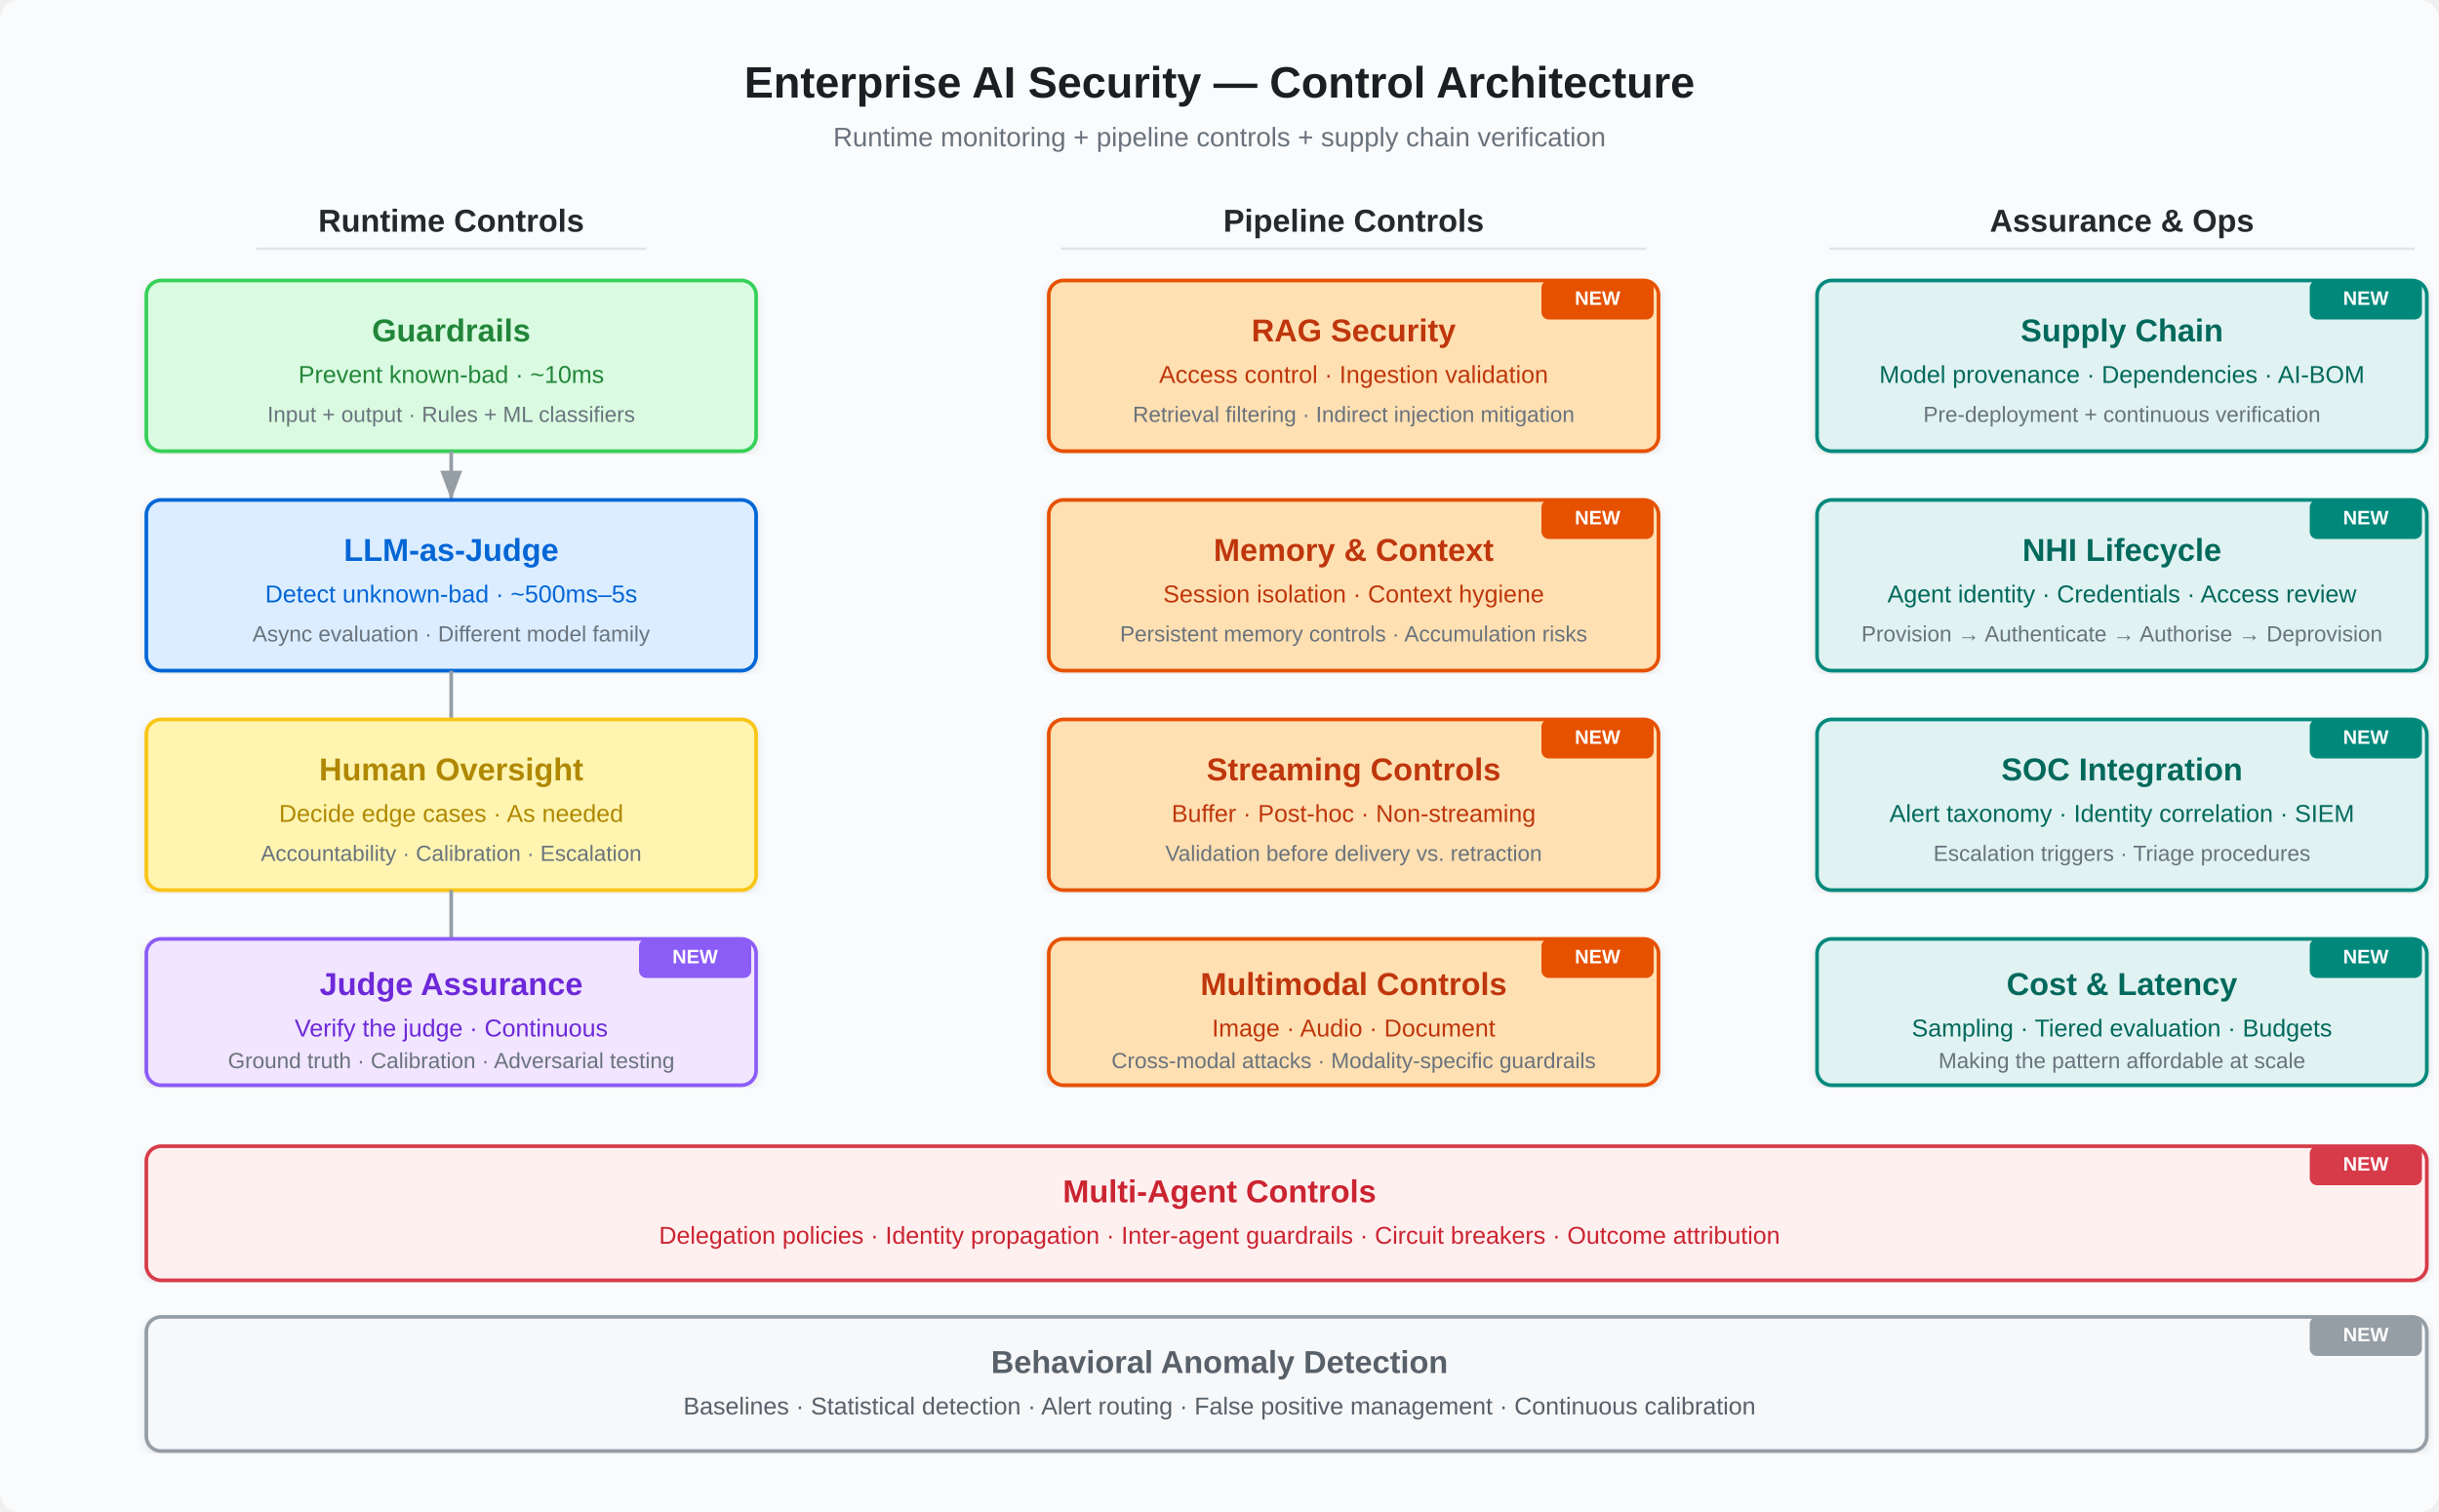
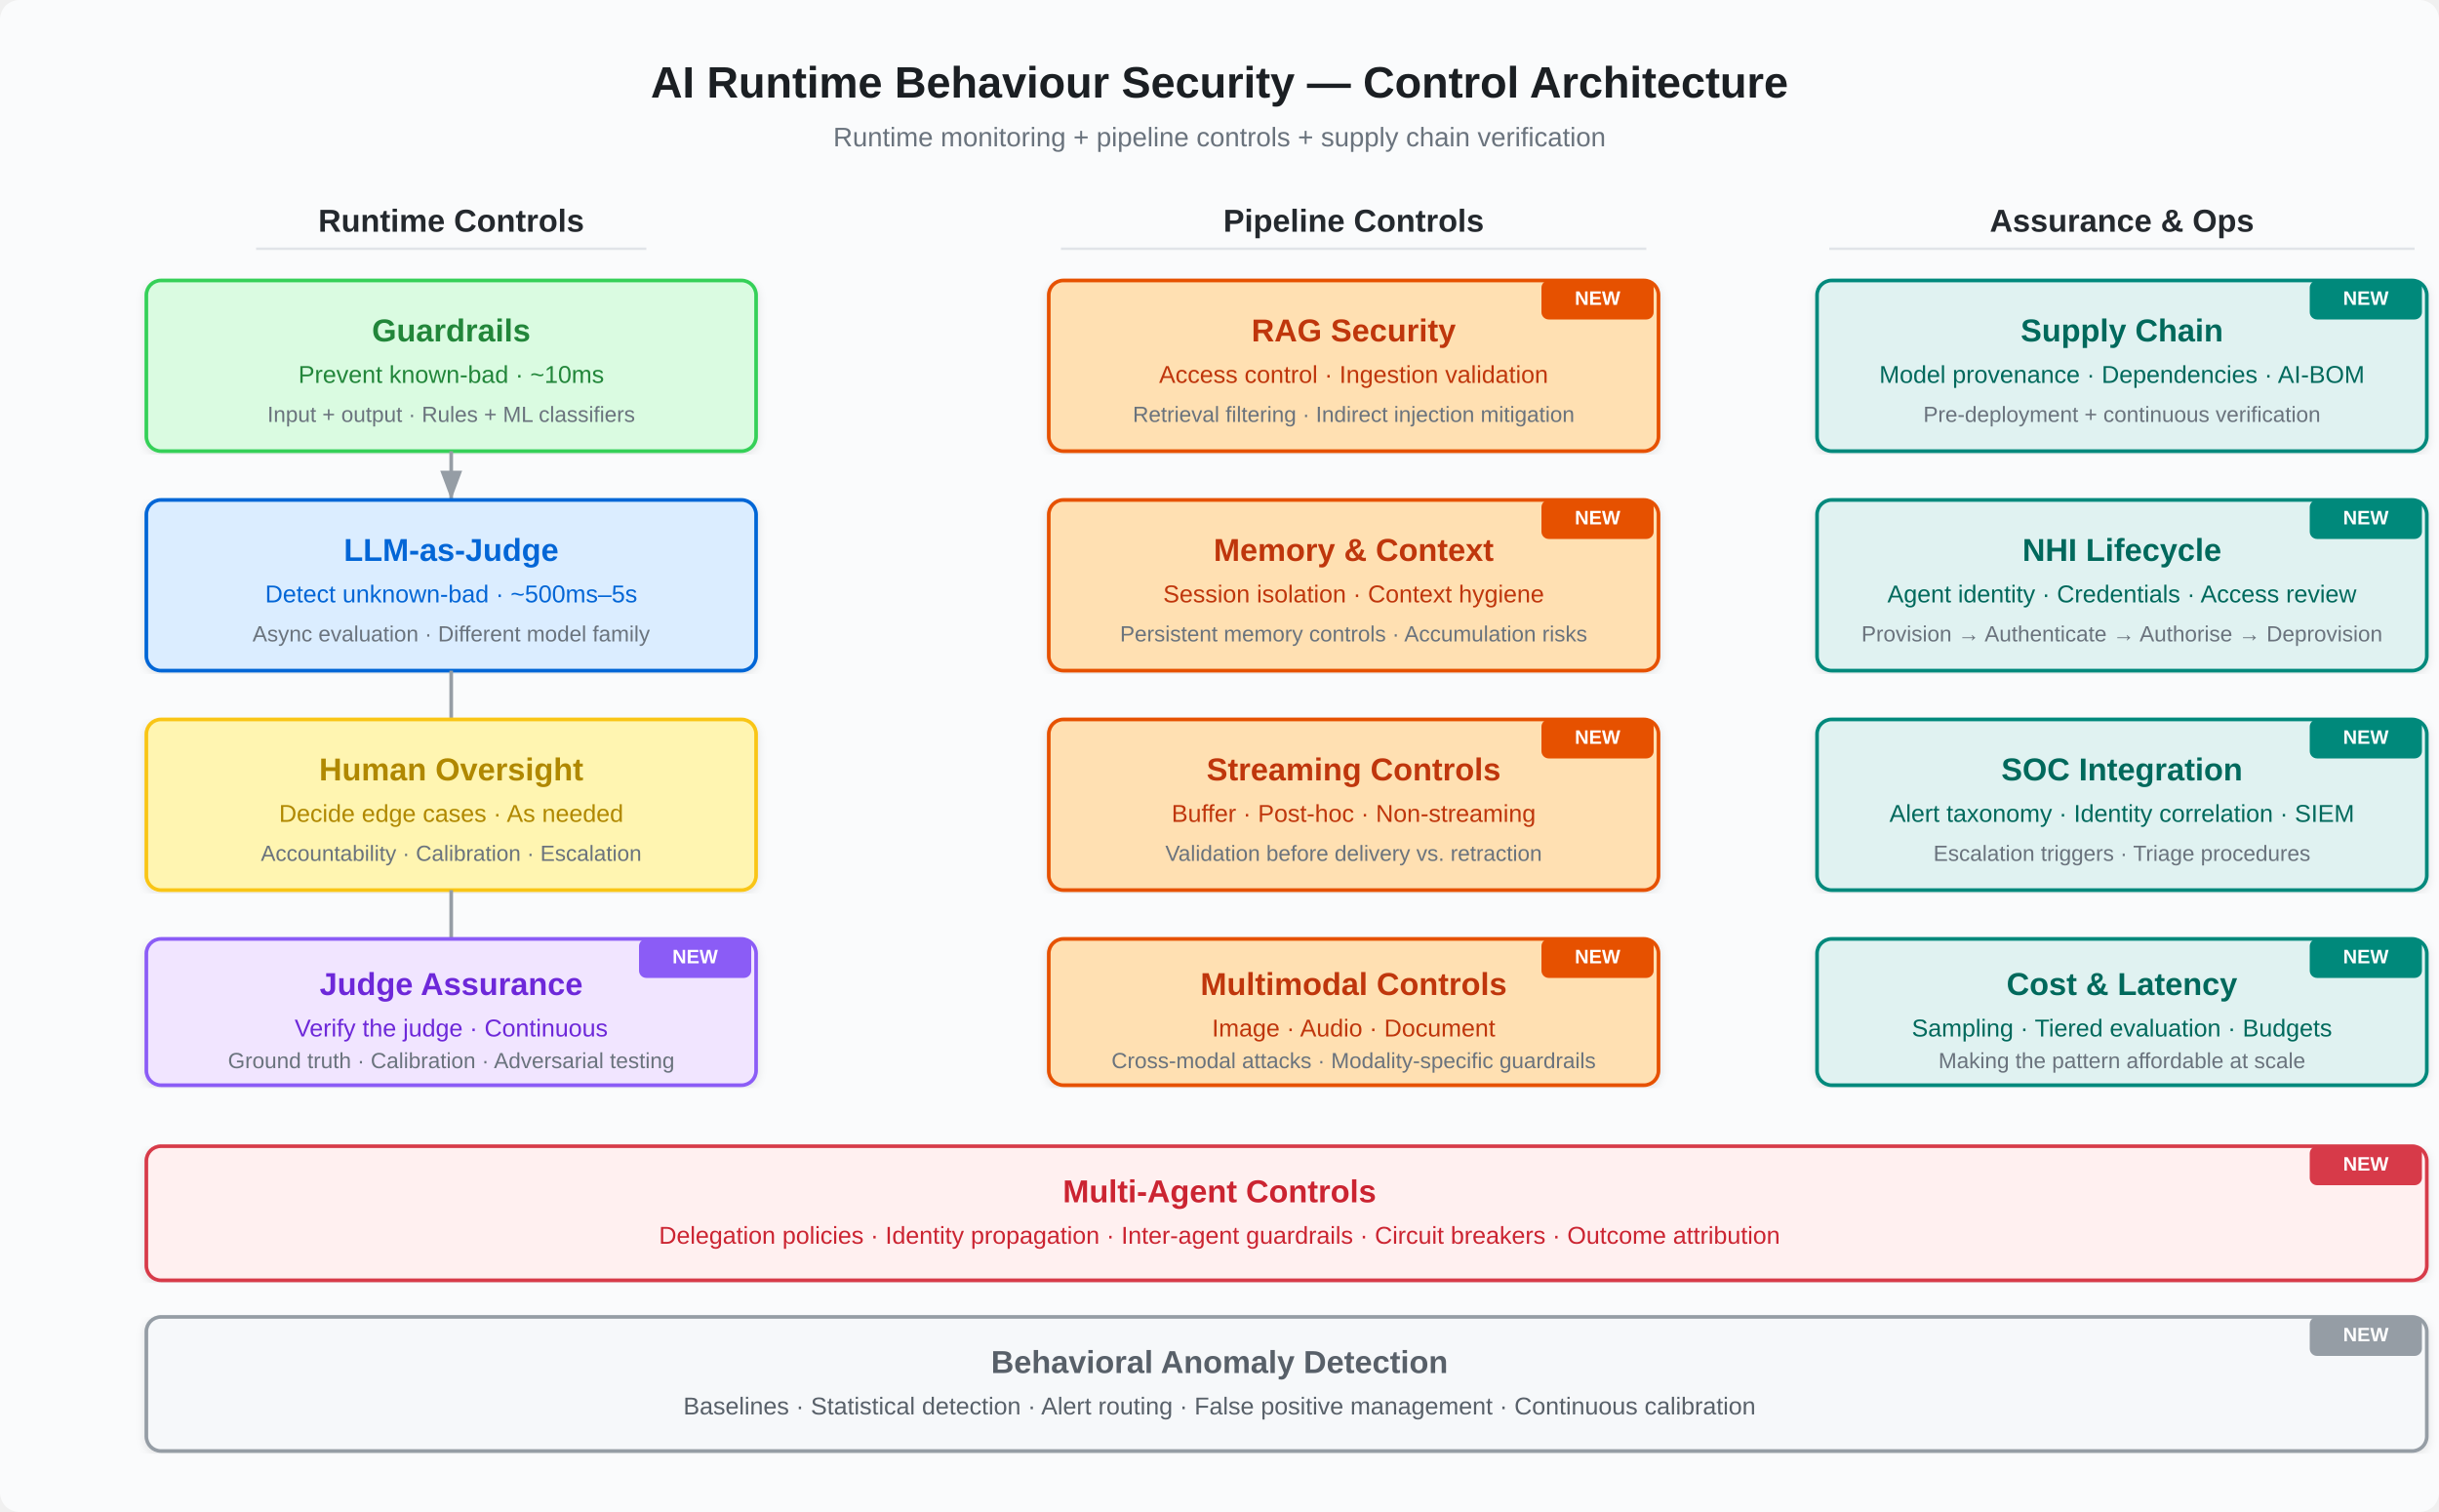
<svg xmlns="http://www.w3.org/2000/svg" width="1000" height="620" viewBox="0 0 1000 620" font-family="'Segoe UI', 'Helvetica Neue', Arial, sans-serif">
  <defs>
    <filter id="shadow" x="-2%" y="-2%" width="104%" height="104%">
      <feDropShadow dx="0" dy="1" stdDeviation="2" flood-opacity="0.1" />
    </filter>
  </defs>
  <rect width="1000" height="620" rx="8" fill="#FAFBFC" />
-   <text x="500" y="40" text-anchor="middle" font-size="18" font-weight="700" fill="#1B1F23">Enterprise AI Security — Control Architecture</text>
+   <text x="500" y="40" text-anchor="middle" font-size="18" font-weight="700" fill="#1B1F23">AI Runtime Behaviour Security — Control Architecture</text>
  <text x="500" y="60" text-anchor="middle" font-size="11" fill="#6A737D">Runtime monitoring + pipeline controls + supply chain verification</text>
  <text x="185" y="95" text-anchor="middle" font-size="13" font-weight="600" fill="#24292E">Runtime Controls</text>
  <line x1="105" y1="102" x2="265" y2="102" stroke="#E1E4E8" stroke-width="1" />
  <rect x="60" y="115" width="250" height="70" rx="6" fill="#DAFBE1" stroke="#34D058" stroke-width="1.5" filter="url(#shadow)" />
  <text x="185" y="140" text-anchor="middle" font-size="13" font-weight="600" fill="#22863A">Guardrails</text>
  <text x="185" y="157" text-anchor="middle" font-size="10" fill="#22863A">Prevent known-bad · ~10ms</text>
  <text x="185" y="173" text-anchor="middle" font-size="9" fill="#6A737D">Input + output · Rules + ML classifiers</text>
  <line x1="185" y1="185" x2="185" y2="205" stroke="#959DA5" stroke-width="1.5" marker-end="url(#arrowhead)" />
  <rect x="60" y="205" width="250" height="70" rx="6" fill="#DBEDFF" stroke="#0366D6" stroke-width="1.5" filter="url(#shadow)" />
  <text x="185" y="230" text-anchor="middle" font-size="13" font-weight="600" fill="#0366D6">LLM-as-Judge</text>
  <text x="185" y="247" text-anchor="middle" font-size="10" fill="#0366D6">Detect unknown-bad · ~500ms–5s</text>
  <text x="185" y="263" text-anchor="middle" font-size="9" fill="#6A737D">Async evaluation · Different model family</text>
  <line x1="185" y1="275" x2="185" y2="295" stroke="#959DA5" stroke-width="1.5" />
  <rect x="60" y="295" width="250" height="70" rx="6" fill="#FFF5B1" stroke="#F9C513" stroke-width="1.5" filter="url(#shadow)" />
  <text x="185" y="320" text-anchor="middle" font-size="13" font-weight="600" fill="#B08800">Human Oversight</text>
  <text x="185" y="337" text-anchor="middle" font-size="10" fill="#B08800">Decide edge cases · As needed</text>
  <text x="185" y="353" text-anchor="middle" font-size="9" fill="#6A737D">Accountability · Calibration · Escalation</text>
  <line x1="185" y1="365" x2="185" y2="385" stroke="#959DA5" stroke-width="1.5" />
  <rect x="60" y="385" width="250" height="60" rx="6" fill="#F1E5FF" stroke="#8B5CF6" stroke-width="1.5" filter="url(#shadow)" />
  <rect x="262" y="385" width="46" height="16" rx="3" fill="#8B5CF6" />
  <text x="285" y="395" text-anchor="middle" font-size="8" font-weight="600" fill="white">NEW</text>
  <text x="185" y="408" text-anchor="middle" font-size="13" font-weight="600" fill="#6D28D9">Judge Assurance</text>
  <text x="185" y="425" text-anchor="middle" font-size="10" fill="#6D28D9">Verify the judge · Continuous</text>
  <text x="185" y="438" text-anchor="middle" font-size="9" fill="#6A737D">Ground truth · Calibration · Adversarial testing</text>
  <text x="555" y="95" text-anchor="middle" font-size="13" font-weight="600" fill="#24292E">Pipeline Controls</text>
  <line x1="435" y1="102" x2="675" y2="102" stroke="#E1E4E8" stroke-width="1" />
  <rect x="430" y="115" width="250" height="70" rx="6" fill="#FFE0B2" stroke="#E65100" stroke-width="1.5" filter="url(#shadow)" />
  <rect x="632" y="115" width="46" height="16" rx="3" fill="#E65100" />
  <text x="655" y="125" text-anchor="middle" font-size="8" font-weight="600" fill="white">NEW</text>
  <text x="555" y="140" text-anchor="middle" font-size="13" font-weight="600" fill="#BF360C">RAG Security</text>
  <text x="555" y="157" text-anchor="middle" font-size="10" fill="#BF360C">Access control · Ingestion validation</text>
  <text x="555" y="173" text-anchor="middle" font-size="9" fill="#6A737D">Retrieval filtering · Indirect injection mitigation</text>
  <rect x="430" y="205" width="250" height="70" rx="6" fill="#FFE0B2" stroke="#E65100" stroke-width="1.5" filter="url(#shadow)" />
  <rect x="632" y="205" width="46" height="16" rx="3" fill="#E65100" />
  <text x="655" y="215" text-anchor="middle" font-size="8" font-weight="600" fill="white">NEW</text>
  <text x="555" y="230" text-anchor="middle" font-size="13" font-weight="600" fill="#BF360C">Memory &amp; Context</text>
  <text x="555" y="247" text-anchor="middle" font-size="10" fill="#BF360C">Session isolation · Context hygiene</text>
  <text x="555" y="263" text-anchor="middle" font-size="9" fill="#6A737D">Persistent memory controls · Accumulation risks</text>
  <rect x="430" y="295" width="250" height="70" rx="6" fill="#FFE0B2" stroke="#E65100" stroke-width="1.5" filter="url(#shadow)" />
  <rect x="632" y="295" width="46" height="16" rx="3" fill="#E65100" />
  <text x="655" y="305" text-anchor="middle" font-size="8" font-weight="600" fill="white">NEW</text>
  <text x="555" y="320" text-anchor="middle" font-size="13" font-weight="600" fill="#BF360C">Streaming Controls</text>
  <text x="555" y="337" text-anchor="middle" font-size="10" fill="#BF360C">Buffer · Post-hoc · Non-streaming</text>
  <text x="555" y="353" text-anchor="middle" font-size="9" fill="#6A737D">Validation before delivery vs. retraction</text>
  <rect x="430" y="385" width="250" height="60" rx="6" fill="#FFE0B2" stroke="#E65100" stroke-width="1.5" filter="url(#shadow)" />
  <rect x="632" y="385" width="46" height="16" rx="3" fill="#E65100" />
  <text x="655" y="395" text-anchor="middle" font-size="8" font-weight="600" fill="white">NEW</text>
  <text x="555" y="408" text-anchor="middle" font-size="13" font-weight="600" fill="#BF360C">Multimodal Controls</text>
  <text x="555" y="425" text-anchor="middle" font-size="10" fill="#BF360C">Image · Audio · Document</text>
  <text x="555" y="438" text-anchor="middle" font-size="9" fill="#6A737D">Cross-modal attacks · Modality-specific guardrails</text>
  <text x="870" y="95" text-anchor="middle" font-size="13" font-weight="600" fill="#24292E">Assurance &amp; Ops</text>
  <line x1="750" y1="102" x2="990" y2="102" stroke="#E1E4E8" stroke-width="1" />
  <rect x="745" y="115" width="250" height="70" rx="6" fill="#E0F2F1" stroke="#00897B" stroke-width="1.5" filter="url(#shadow)" />
  <rect x="947" y="115" width="46" height="16" rx="3" fill="#00897B" />
  <text x="970" y="125" text-anchor="middle" font-size="8" font-weight="600" fill="white">NEW</text>
  <text x="870" y="140" text-anchor="middle" font-size="13" font-weight="600" fill="#00695C">Supply Chain</text>
  <text x="870" y="157" text-anchor="middle" font-size="10" fill="#00695C">Model provenance · Dependencies · AI-BOM</text>
  <text x="870" y="173" text-anchor="middle" font-size="9" fill="#6A737D">Pre-deployment + continuous verification</text>
  <rect x="745" y="205" width="250" height="70" rx="6" fill="#E0F2F1" stroke="#00897B" stroke-width="1.5" filter="url(#shadow)" />
  <rect x="947" y="205" width="46" height="16" rx="3" fill="#00897B" />
  <text x="970" y="215" text-anchor="middle" font-size="8" font-weight="600" fill="white">NEW</text>
  <text x="870" y="230" text-anchor="middle" font-size="13" font-weight="600" fill="#00695C">NHI Lifecycle</text>
  <text x="870" y="247" text-anchor="middle" font-size="10" fill="#00695C">Agent identity · Credentials · Access review</text>
  <text x="870" y="263" text-anchor="middle" font-size="9" fill="#6A737D">Provision → Authenticate → Authorise → Deprovision</text>
  <rect x="745" y="295" width="250" height="70" rx="6" fill="#E0F2F1" stroke="#00897B" stroke-width="1.5" filter="url(#shadow)" />
  <rect x="947" y="295" width="46" height="16" rx="3" fill="#00897B" />
  <text x="970" y="305" text-anchor="middle" font-size="8" font-weight="600" fill="white">NEW</text>
  <text x="870" y="320" text-anchor="middle" font-size="13" font-weight="600" fill="#00695C">SOC Integration</text>
  <text x="870" y="337" text-anchor="middle" font-size="10" fill="#00695C">Alert taxonomy · Identity correlation · SIEM</text>
  <text x="870" y="353" text-anchor="middle" font-size="9" fill="#6A737D">Escalation triggers · Triage procedures</text>
  <rect x="745" y="385" width="250" height="60" rx="6" fill="#E0F2F1" stroke="#00897B" stroke-width="1.5" filter="url(#shadow)" />
  <rect x="947" y="385" width="46" height="16" rx="3" fill="#00897B" />
  <text x="970" y="395" text-anchor="middle" font-size="8" font-weight="600" fill="white">NEW</text>
  <text x="870" y="408" text-anchor="middle" font-size="13" font-weight="600" fill="#00695C">Cost &amp; Latency</text>
  <text x="870" y="425" text-anchor="middle" font-size="10" fill="#00695C">Sampling · Tiered evaluation · Budgets</text>
  <text x="870" y="438" text-anchor="middle" font-size="9" fill="#6A737D">Making the pattern affordable at scale</text>
  <rect x="60" y="470" width="935" height="55" rx="6" fill="#FFF0F0" stroke="#D73A49" stroke-width="1.5" filter="url(#shadow)" />
  <rect x="947" y="470" width="46" height="16" rx="3" fill="#D73A49" />
  <text x="970" y="480" text-anchor="middle" font-size="8" font-weight="600" fill="white">NEW</text>
  <text x="500" y="493" text-anchor="middle" font-size="13" font-weight="600" fill="#CB2431">Multi-Agent Controls</text>
  <text x="500" y="510" text-anchor="middle" font-size="10" fill="#CB2431">Delegation policies · Identity propagation · Inter-agent guardrails · Circuit breakers · Outcome attribution</text>
  <rect x="60" y="540" width="935" height="55" rx="6" fill="#F6F8FA" stroke="#959DA5" stroke-width="1.5" filter="url(#shadow)" />
  <rect x="947" y="540" width="46" height="16" rx="3" fill="#959DA5" />
  <text x="970" y="550" text-anchor="middle" font-size="8" font-weight="600" fill="white">NEW</text>
  <text x="500" y="563" text-anchor="middle" font-size="13" font-weight="600" fill="#586069">Behavioral Anomaly Detection</text>
  <text x="500" y="580" text-anchor="middle" font-size="10" fill="#586069">Baselines · Statistical detection · Alert routing · False positive management · Continuous calibration</text>
  <defs>
    <marker id="arrowhead" markerWidth="8" markerHeight="6" refX="8" refY="3" orient="auto">
      <polygon points="0 0, 8 3, 0 6" fill="#959DA5" />
    </marker>
  </defs>
</svg>
